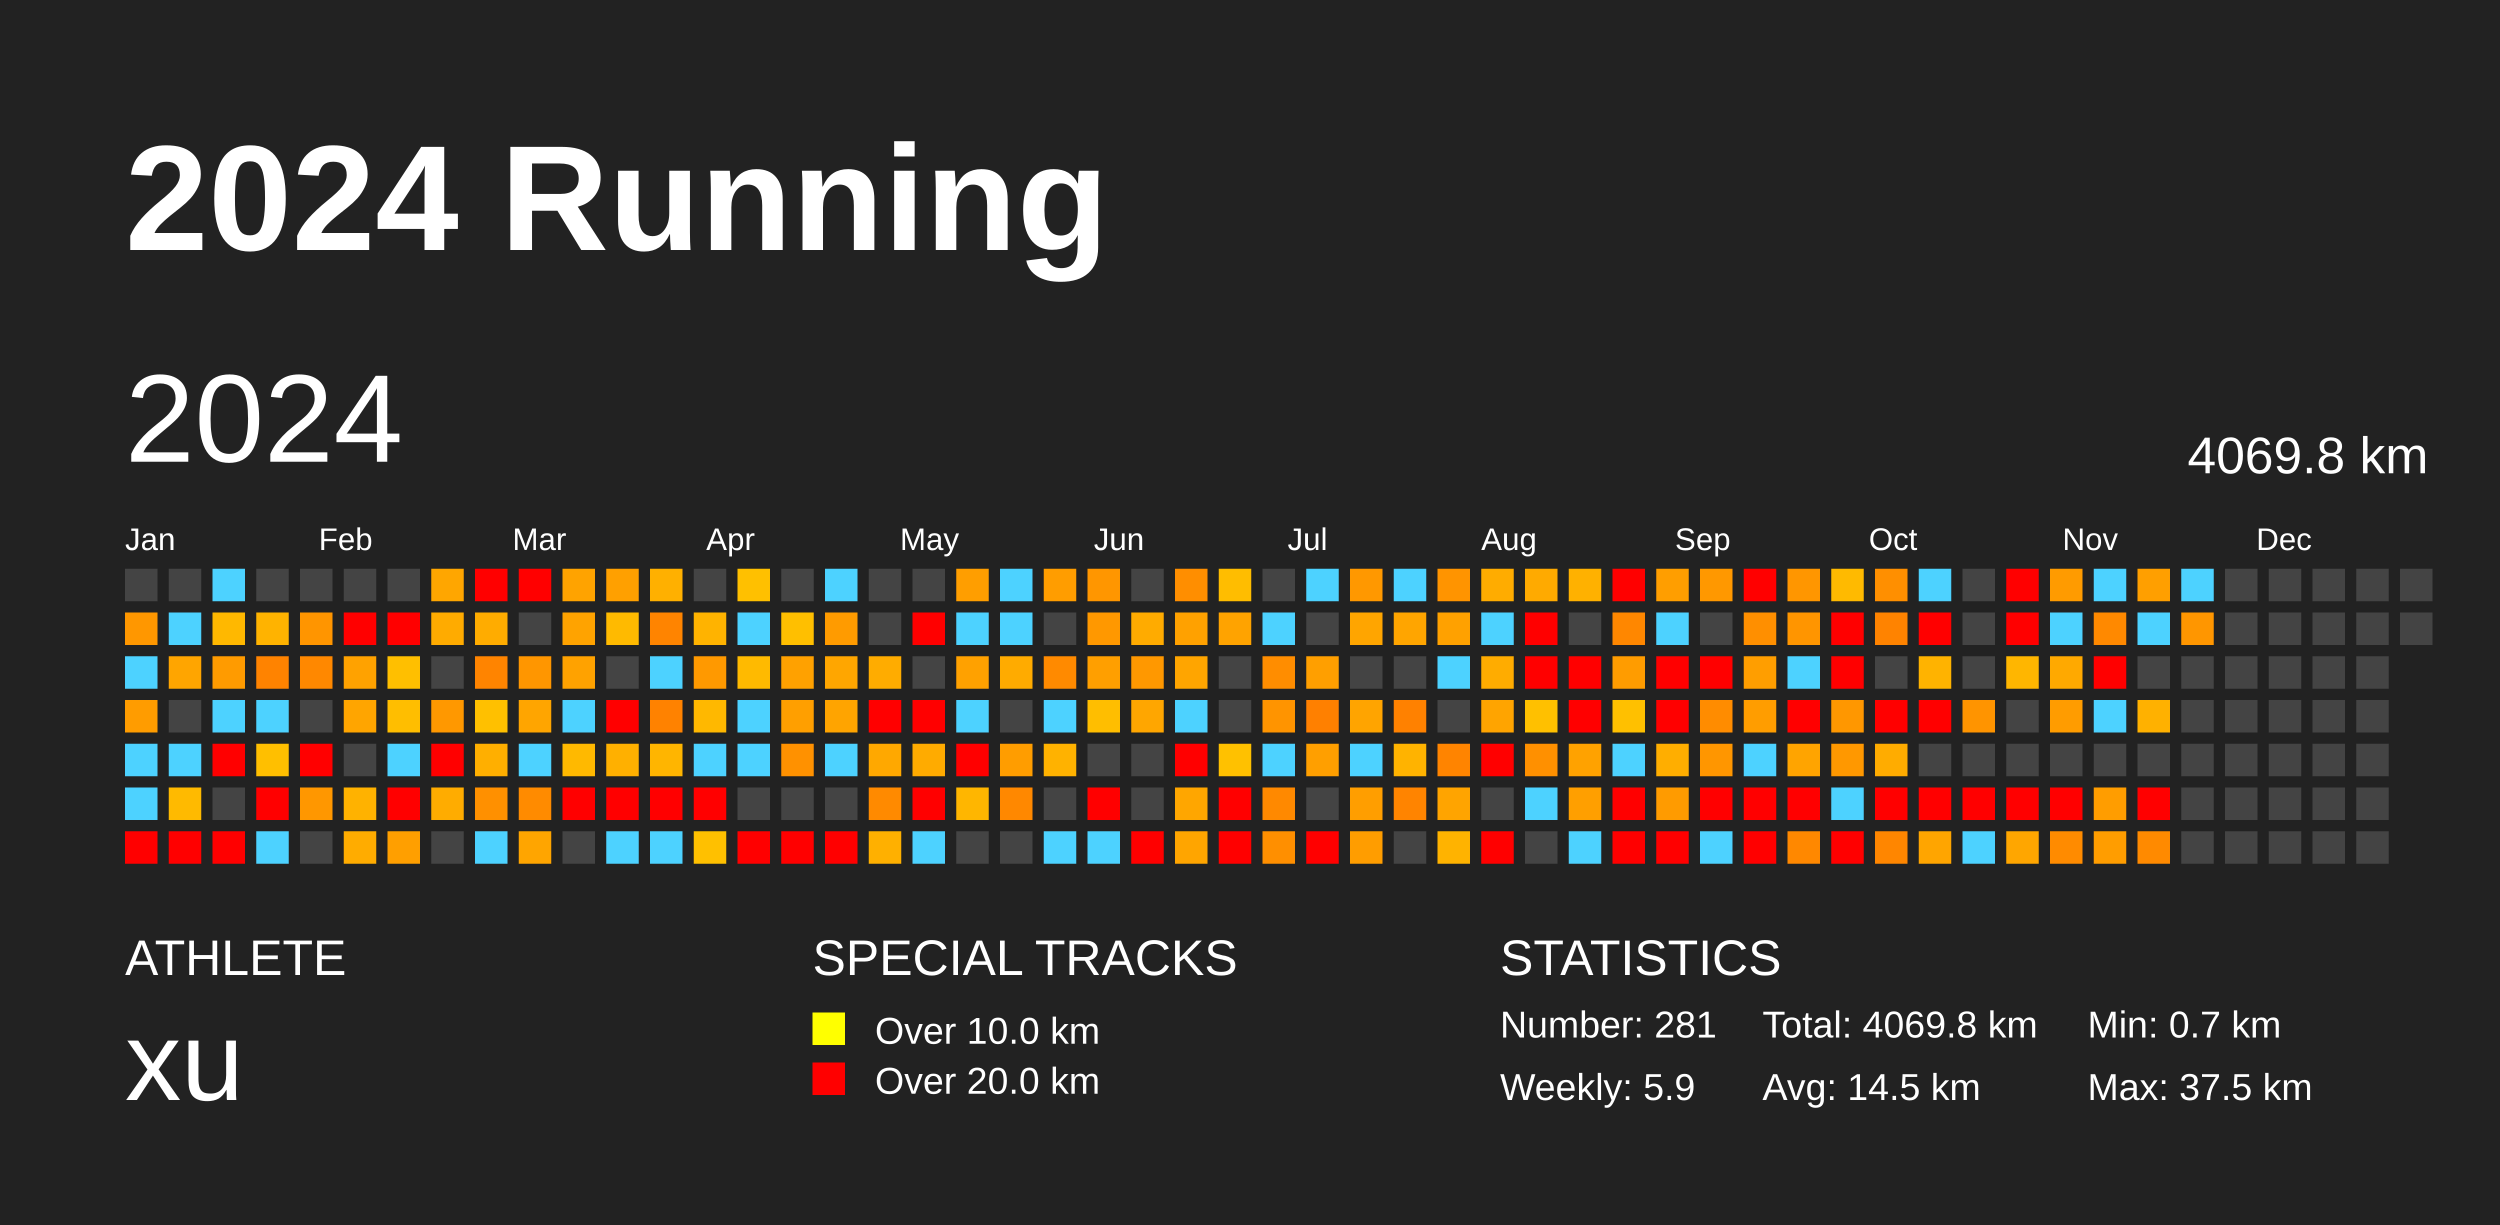
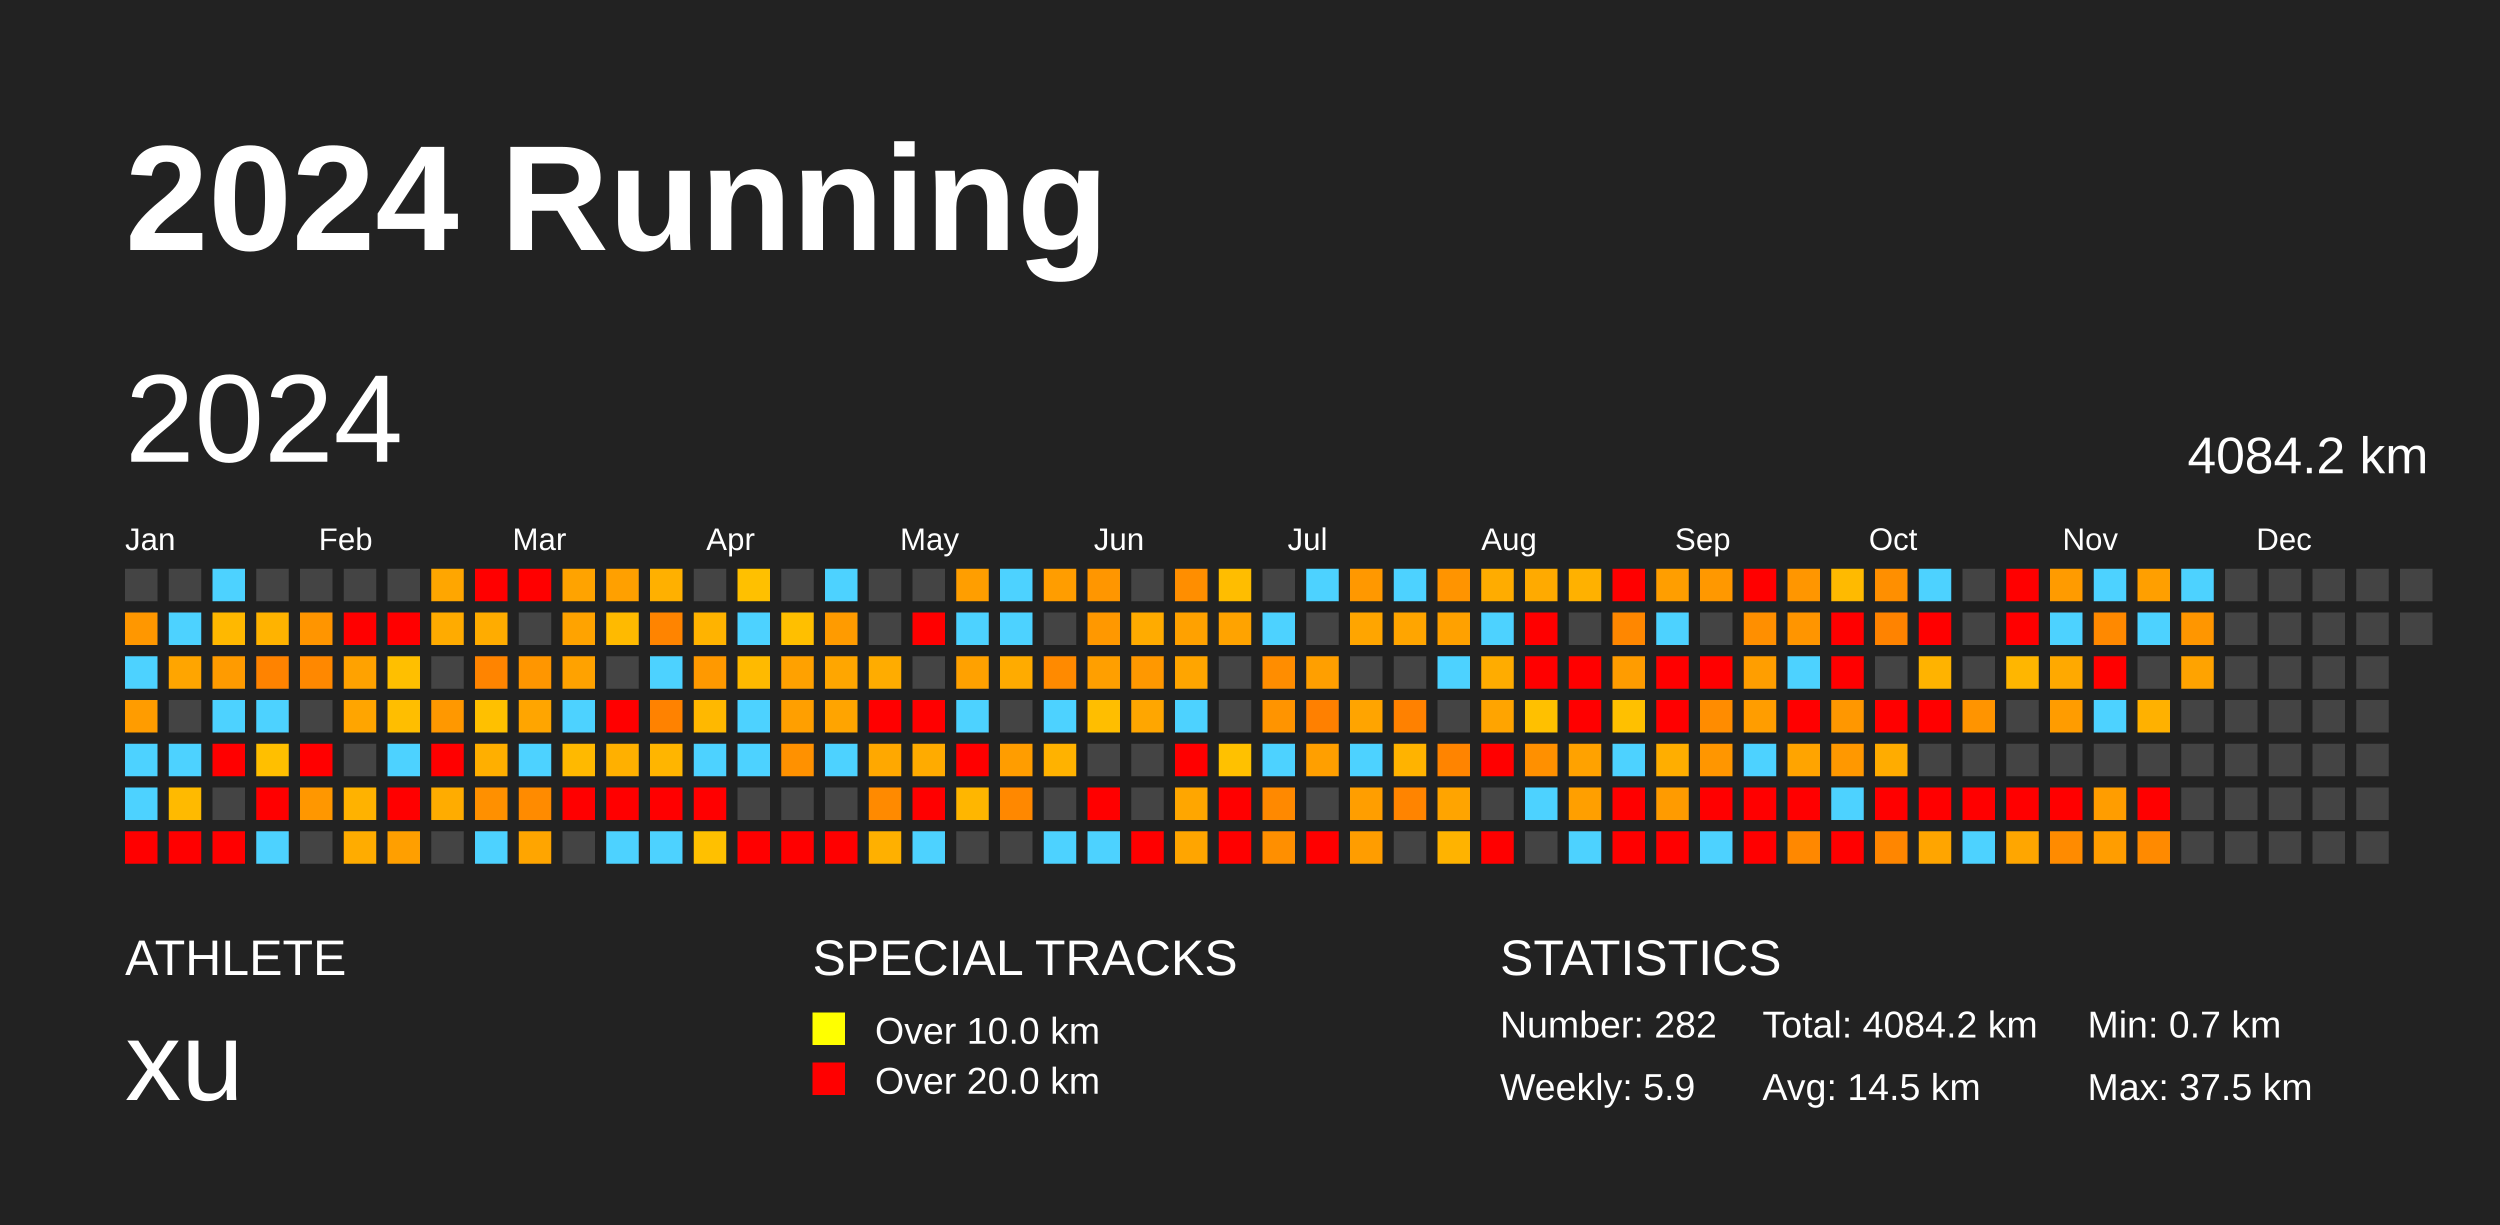
<svg xmlns="http://www.w3.org/2000/svg" baseProfile="full" height="98mm" version="1.1" viewBox="0,0,200,98" width="200mm">
  <defs />
  <rect fill="#222222" height="98" width="200" x="0" y="0" />
  <text fill="#FFFFFF" style="font-size:12px; font-family:Arial; font-weight:bold;" x="10" y="20">2024 Running</text>
  <text fill="#FFFFFF" style="font-size:4px; font-family:Arial" x="10" y="78">ATHLETE</text>
  <text fill="#FFFFFF" style="font-size:9px; font-family:Arial" x="10" y="88">xu</text>
  <text fill="#FFFFFF" style="font-size:4px; font-family:Arial" x="65" y="78">SPECIAL TRACKS</text>
  <rect fill="yellow" height="2.6" width="2.6" x="65" y="81" />
  <text fill="#FFFFFF" style="font-size:3px; font-family:Arial" x="70" y="83.5">Over 10.0 km</text>
  <rect fill="red" height="2.6" width="2.6" x="65" y="85" />
  <text fill="#FFFFFF" style="font-size:3px; font-family:Arial" x="70" y="87.5">Over 20.0 km</text>
  <text fill="#FFFFFF" style="font-size:4px; font-family:Arial" x="120" y="78">STATISTICS</text>
-   <text fill="#FFFFFF" style="font-size:3px; font-family:Arial" x="120" y="83">Number: 281</text>
+   <text fill="#FFFFFF" style="font-size:3px; font-family:Arial" x="120" y="83">Number: 282</text>
  <text fill="#FFFFFF" style="font-size:3px; font-family:Arial" x="120" y="88">Weekly: 5.9</text>
-   <text fill="#FFFFFF" style="font-size:3px; font-family:Arial" x="141" y="83">Total: 4069.8 km</text>
+   <text fill="#FFFFFF" style="font-size:3px; font-family:Arial" x="141" y="83">Total: 4084.2 km</text>
  <text fill="#FFFFFF" style="font-size:3px; font-family:Arial" x="141" y="88">Avg: 14.5 km</text>
  <text fill="#FFFFFF" style="font-size:3px; font-family:Arial" x="167" y="83">Min: 0.7 km</text>
  <text fill="#FFFFFF" style="font-size:3px; font-family:Arial" x="167" y="88">Max: 37.5 km</text>
  <text dominant-baseline="hanging" fill="#FFFFFF" style="font-size:10.0px; font-family:Arial;" x="10" y="30">2024</text>
-   <text dominant-baseline="hanging" fill="#FFFFFF" style="font-size:4.125px; font-family:Arial;" x="175" y="35">4069.8 km</text>
+   <text dominant-baseline="hanging" fill="#FFFFFF" style="font-size:4.125px; font-family:Arial;" x="175" y="35">4084.2 km</text>
  <text fill="#FFFFFF" style="font-size:2.5px; font-family:Arial" x="10.0" y="44">Jan</text>
  <text fill="#FFFFFF" style="font-size:2.5px; font-family:Arial" x="25.5" y="44">Feb</text>
  <text fill="#FFFFFF" style="font-size:2.5px; font-family:Arial" x="41.0" y="44">Mar</text>
  <text fill="#FFFFFF" style="font-size:2.5px; font-family:Arial" x="56.5" y="44">Apr</text>
  <text fill="#FFFFFF" style="font-size:2.5px; font-family:Arial" x="72.0" y="44">May</text>
  <text fill="#FFFFFF" style="font-size:2.5px; font-family:Arial" x="87.5" y="44">Jun</text>
  <text fill="#FFFFFF" style="font-size:2.5px; font-family:Arial" x="103.0" y="44">Jul</text>
  <text fill="#FFFFFF" style="font-size:2.5px; font-family:Arial" x="118.5" y="44">Aug</text>
  <text fill="#FFFFFF" style="font-size:2.5px; font-family:Arial" x="134.0" y="44">Sep</text>
  <text fill="#FFFFFF" style="font-size:2.5px; font-family:Arial" x="149.5" y="44">Oct</text>
  <text fill="#FFFFFF" style="font-size:2.5px; font-family:Arial" x="165.0" y="44">Nov</text>
  <text fill="#FFFFFF" style="font-size:2.5px; font-family:Arial" x="180.5" y="44">Dec</text>
  <rect fill="#444444" height="2.6" width="2.6" x="10.0" y="45.5" />
  <rect fill="#ff9700" height="2.6" width="2.6" x="10.0" y="49.0" />
  <rect fill="#4dd2ff" height="2.6" width="2.6" x="10.0" y="52.5" />
  <rect fill="#ff9c00" height="2.6" width="2.6" x="10.0" y="56.0" />
  <rect fill="#4dd2ff" height="2.6" width="2.6" x="10.0" y="59.5" />
  <rect fill="#4dd2ff" height="2.6" width="2.6" x="10.0" y="63.0" />
  <rect fill="red" height="2.6" width="2.6" x="10.0" y="66.5" />
  <rect fill="#444444" height="2.6" width="2.6" x="13.5" y="45.5" />
  <rect fill="#4dd2ff" height="2.6" width="2.6" x="13.5" y="49.0" />
  <rect fill="#ffa500" height="2.6" width="2.6" x="13.5" y="52.5" />
  <rect fill="#444444" height="2.6" width="2.6" x="13.5" y="56.0" />
  <rect fill="#4dd2ff" height="2.6" width="2.6" x="13.5" y="59.5" />
  <rect fill="#ffba00" height="2.6" width="2.6" x="13.5" y="63.0" />
  <rect fill="red" height="2.6" width="2.6" x="13.5" y="66.5" />
  <rect fill="#4dd2ff" height="2.6" width="2.6" x="17.0" y="45.5" />
  <rect fill="#ffb800" height="2.6" width="2.6" x="17.0" y="49.0" />
  <rect fill="#ff9b00" height="2.6" width="2.6" x="17.0" y="52.5" />
  <rect fill="#4dd2ff" height="2.6" width="2.6" x="17.0" y="56.0" />
  <rect fill="red" height="2.6" width="2.6" x="17.0" y="59.5" />
  <rect fill="#444444" height="2.6" width="2.6" x="17.0" y="63.0" />
  <rect fill="red" height="2.6" width="2.6" x="17.0" y="66.5" />
  <rect fill="#444444" height="2.6" width="2.6" x="20.5" y="45.5" />
  <rect fill="#ffb300" height="2.6" width="2.6" x="20.5" y="49.0" />
  <rect fill="#ff8300" height="2.6" width="2.6" x="20.5" y="52.5" />
  <rect fill="#4dd2ff" height="2.6" width="2.6" x="20.5" y="56.0" />
  <rect fill="#ffbf00" height="2.6" width="2.6" x="20.5" y="59.5" />
  <rect fill="red" height="2.6" width="2.6" x="20.5" y="63.0" />
  <rect fill="#4dd2ff" height="2.6" width="2.6" x="20.5" y="66.5" />
  <rect fill="#444444" height="2.6" width="2.6" x="24.0" y="45.5" />
  <rect fill="#ff9500" height="2.6" width="2.6" x="24.0" y="49.0" />
  <rect fill="#ff8800" height="2.6" width="2.6" x="24.0" y="52.5" />
  <rect fill="#444444" height="2.6" width="2.6" x="24.0" y="56.0" />
  <rect fill="red" height="2.6" width="2.6" x="24.0" y="59.5" />
  <rect fill="#ff9700" height="2.6" width="2.6" x="24.0" y="63.0" />
  <rect fill="#444444" height="2.6" width="2.6" x="24.0" y="66.5" />
  <rect fill="#444444" height="2.6" width="2.6" x="27.5" y="45.5" />
  <rect fill="red" height="2.6" width="2.6" x="27.5" y="49.0" />
  <rect fill="#ffa200" height="2.6" width="2.6" x="27.5" y="52.5" />
  <rect fill="#ffa500" height="2.6" width="2.6" x="27.5" y="56.0" />
  <rect fill="#444444" height="2.6" width="2.6" x="27.5" y="59.5" />
  <rect fill="#ffb200" height="2.6" width="2.6" x="27.5" y="63.0" />
  <rect fill="#ffac00" height="2.6" width="2.6" x="27.5" y="66.5" />
  <rect fill="#444444" height="2.6" width="2.6" x="31.0" y="45.5" />
  <rect fill="red" height="2.6" width="2.6" x="31.0" y="49.0" />
  <rect fill="#ffbf00" height="2.6" width="2.6" x="31.0" y="52.5" />
  <rect fill="#ffbe00" height="2.6" width="2.6" x="31.0" y="56.0" />
  <rect fill="#4dd2ff" height="2.6" width="2.6" x="31.0" y="59.5" />
  <rect fill="red" height="2.6" width="2.6" x="31.0" y="63.0" />
  <rect fill="#ff9f00" height="2.6" width="2.6" x="31.0" y="66.5" />
  <rect fill="#ffa600" height="2.6" width="2.6" x="34.5" y="45.5" />
  <rect fill="#ffab00" height="2.6" width="2.6" x="34.5" y="49.0" />
  <rect fill="#444444" height="2.6" width="2.6" x="34.5" y="52.5" />
  <rect fill="#ff9800" height="2.6" width="2.6" x="34.5" y="56.0" />
  <rect fill="red" height="2.6" width="2.6" x="34.5" y="59.5" />
  <rect fill="#ffac00" height="2.6" width="2.6" x="34.5" y="63.0" />
  <rect fill="#444444" height="2.6" width="2.6" x="34.5" y="66.5" />
  <rect fill="red" height="2.6" width="2.6" x="38.0" y="45.5" />
  <rect fill="#ffac00" height="2.6" width="2.6" x="38.0" y="49.0" />
  <rect fill="#ff8400" height="2.6" width="2.6" x="38.0" y="52.5" />
  <rect fill="#ffc000" height="2.6" width="2.6" x="38.0" y="56.0" />
  <rect fill="#ffaf00" height="2.6" width="2.6" x="38.0" y="59.5" />
  <rect fill="#ff9000" height="2.6" width="2.6" x="38.0" y="63.0" />
  <rect fill="#4dd2ff" height="2.6" width="2.6" x="38.0" y="66.5" />
  <rect fill="red" height="2.6" width="2.6" x="41.5" y="45.5" />
  <rect fill="#444444" height="2.6" width="2.6" x="41.5" y="49.0" />
  <rect fill="#ff9600" height="2.6" width="2.6" x="41.5" y="52.5" />
  <rect fill="#ffa500" height="2.6" width="2.6" x="41.5" y="56.0" />
  <rect fill="#4dd2ff" height="2.6" width="2.6" x="41.5" y="59.5" />
  <rect fill="#ff8b00" height="2.6" width="2.6" x="41.5" y="63.0" />
  <rect fill="#ffa500" height="2.6" width="2.6" x="41.5" y="66.5" />
  <rect fill="#ffa300" height="2.6" width="2.6" x="45.0" y="45.5" />
  <rect fill="#ffa300" height="2.6" width="2.6" x="45.0" y="49.0" />
  <rect fill="#ffa200" height="2.6" width="2.6" x="45.0" y="52.5" />
  <rect fill="#4dd2ff" height="2.6" width="2.6" x="45.0" y="56.0" />
  <rect fill="#ffb900" height="2.6" width="2.6" x="45.0" y="59.5" />
  <rect fill="red" height="2.6" width="2.6" x="45.0" y="63.0" />
  <rect fill="#444444" height="2.6" width="2.6" x="45.0" y="66.5" />
  <rect fill="#ffa000" height="2.6" width="2.6" x="48.5" y="45.5" />
  <rect fill="#ffba00" height="2.6" width="2.6" x="48.5" y="49.0" />
  <rect fill="#444444" height="2.6" width="2.6" x="48.5" y="52.5" />
  <rect fill="red" height="2.6" width="2.6" x="48.5" y="56.0" />
  <rect fill="#ffb000" height="2.6" width="2.6" x="48.5" y="59.5" />
  <rect fill="red" height="2.6" width="2.6" x="48.5" y="63.0" />
  <rect fill="#4dd2ff" height="2.6" width="2.6" x="48.5" y="66.5" />
  <rect fill="#ffb000" height="2.6" width="2.6" x="52.0" y="45.5" />
  <rect fill="#ff8400" height="2.6" width="2.6" x="52.0" y="49.0" />
  <rect fill="#4dd2ff" height="2.6" width="2.6" x="52.0" y="52.5" />
  <rect fill="#ff8200" height="2.6" width="2.6" x="52.0" y="56.0" />
  <rect fill="#ffb500" height="2.6" width="2.6" x="52.0" y="59.5" />
  <rect fill="red" height="2.6" width="2.6" x="52.0" y="63.0" />
  <rect fill="#4dd2ff" height="2.6" width="2.6" x="52.0" y="66.5" />
  <rect fill="#444444" height="2.6" width="2.6" x="55.5" y="45.5" />
  <rect fill="#ffb300" height="2.6" width="2.6" x="55.5" y="49.0" />
  <rect fill="#ff9900" height="2.6" width="2.6" x="55.5" y="52.5" />
  <rect fill="#ffb800" height="2.6" width="2.6" x="55.5" y="56.0" />
  <rect fill="#4dd2ff" height="2.6" width="2.6" x="55.5" y="59.5" />
  <rect fill="red" height="2.6" width="2.6" x="55.5" y="63.0" />
  <rect fill="#ffc000" height="2.6" width="2.6" x="55.5" y="66.5" />
  <rect fill="#ffc000" height="2.6" width="2.6" x="59.0" y="45.5" />
  <rect fill="#4dd2ff" height="2.6" width="2.6" x="59.0" y="49.0" />
  <rect fill="#ffba00" height="2.6" width="2.6" x="59.0" y="52.5" />
  <rect fill="#4dd2ff" height="2.6" width="2.6" x="59.0" y="56.0" />
  <rect fill="#4dd2ff" height="2.6" width="2.6" x="59.0" y="59.5" />
  <rect fill="#444444" height="2.6" width="2.6" x="59.0" y="63.0" />
  <rect fill="red" height="2.6" width="2.6" x="59.0" y="66.5" />
  <rect fill="#444444" height="2.6" width="2.6" x="62.5" y="45.5" />
  <rect fill="#ffbf00" height="2.6" width="2.6" x="62.5" y="49.0" />
  <rect fill="#ffa100" height="2.6" width="2.6" x="62.5" y="52.5" />
  <rect fill="#ff9f00" height="2.6" width="2.6" x="62.5" y="56.0" />
  <rect fill="#ff9100" height="2.6" width="2.6" x="62.5" y="59.5" />
  <rect fill="#444444" height="2.6" width="2.6" x="62.5" y="63.0" />
  <rect fill="red" height="2.6" width="2.6" x="62.5" y="66.5" />
  <rect fill="#4dd2ff" height="2.6" width="2.6" x="66.0" y="45.5" />
  <rect fill="#ff9b00" height="2.6" width="2.6" x="66.0" y="49.0" />
  <rect fill="#ffa600" height="2.6" width="2.6" x="66.0" y="52.5" />
  <rect fill="#ffa400" height="2.6" width="2.6" x="66.0" y="56.0" />
  <rect fill="#4dd2ff" height="2.6" width="2.6" x="66.0" y="59.5" />
  <rect fill="#444444" height="2.6" width="2.6" x="66.0" y="63.0" />
  <rect fill="red" height="2.6" width="2.6" x="66.0" y="66.5" />
  <rect fill="#444444" height="2.6" width="2.6" x="69.5" y="45.5" />
  <rect fill="#444444" height="2.6" width="2.6" x="69.5" y="49.0" />
  <rect fill="#ffac00" height="2.6" width="2.6" x="69.5" y="52.5" />
  <rect fill="red" height="2.6" width="2.6" x="69.5" y="56.0" />
  <rect fill="#ffa800" height="2.6" width="2.6" x="69.5" y="59.5" />
  <rect fill="#ff8a00" height="2.6" width="2.6" x="69.5" y="63.0" />
  <rect fill="#ffb000" height="2.6" width="2.6" x="69.5" y="66.5" />
  <rect fill="#444444" height="2.6" width="2.6" x="73.0" y="45.5" />
  <rect fill="red" height="2.6" width="2.6" x="73.0" y="49.0" />
  <rect fill="#444444" height="2.6" width="2.6" x="73.0" y="52.5" />
  <rect fill="red" height="2.6" width="2.6" x="73.0" y="56.0" />
  <rect fill="#ffab00" height="2.6" width="2.6" x="73.0" y="59.5" />
  <rect fill="red" height="2.6" width="2.6" x="73.0" y="63.0" />
  <rect fill="#4dd2ff" height="2.6" width="2.6" x="73.0" y="66.5" />
  <rect fill="#ff9e00" height="2.6" width="2.6" x="76.5" y="45.5" />
  <rect fill="#4dd2ff" height="2.6" width="2.6" x="76.5" y="49.0" />
  <rect fill="#ffa100" height="2.6" width="2.6" x="76.5" y="52.5" />
  <rect fill="#4dd2ff" height="2.6" width="2.6" x="76.5" y="56.0" />
  <rect fill="red" height="2.6" width="2.6" x="76.5" y="59.5" />
  <rect fill="#ffb600" height="2.6" width="2.6" x="76.5" y="63.0" />
  <rect fill="#444444" height="2.6" width="2.6" x="76.5" y="66.5" />
  <rect fill="#4dd2ff" height="2.6" width="2.6" x="80.0" y="45.5" />
  <rect fill="#4dd2ff" height="2.6" width="2.6" x="80.0" y="49.0" />
  <rect fill="#ffab00" height="2.6" width="2.6" x="80.0" y="52.5" />
  <rect fill="#444444" height="2.6" width="2.6" x="80.0" y="56.0" />
  <rect fill="#ff9d00" height="2.6" width="2.6" x="80.0" y="59.5" />
  <rect fill="#ff8800" height="2.6" width="2.6" x="80.0" y="63.0" />
  <rect fill="#444444" height="2.6" width="2.6" x="80.0" y="66.5" />
  <rect fill="#ff9d00" height="2.6" width="2.6" x="83.5" y="45.5" />
  <rect fill="#444444" height="2.6" width="2.6" x="83.5" y="49.0" />
  <rect fill="#ff8a00" height="2.6" width="2.6" x="83.5" y="52.5" />
  <rect fill="#4dd2ff" height="2.6" width="2.6" x="83.5" y="56.0" />
  <rect fill="#ffb200" height="2.6" width="2.6" x="83.5" y="59.5" />
  <rect fill="#444444" height="2.6" width="2.6" x="83.5" y="63.0" />
  <rect fill="#4dd2ff" height="2.6" width="2.6" x="83.5" y="66.5" />
  <rect fill="#ff9600" height="2.6" width="2.6" x="87.0" y="45.5" />
  <rect fill="#ff9800" height="2.6" width="2.6" x="87.0" y="49.0" />
  <rect fill="#ff9f00" height="2.6" width="2.6" x="87.0" y="52.5" />
  <rect fill="#ffbe00" height="2.6" width="2.6" x="87.0" y="56.0" />
  <rect fill="#444444" height="2.6" width="2.6" x="87.0" y="59.5" />
  <rect fill="red" height="2.6" width="2.6" x="87.0" y="63.0" />
  <rect fill="#4dd2ff" height="2.6" width="2.6" x="87.0" y="66.5" />
  <rect fill="#444444" height="2.6" width="2.6" x="90.5" y="45.5" />
  <rect fill="#ffab00" height="2.6" width="2.6" x="90.5" y="49.0" />
  <rect fill="#ff9800" height="2.6" width="2.6" x="90.5" y="52.5" />
  <rect fill="#ffa600" height="2.6" width="2.6" x="90.5" y="56.0" />
  <rect fill="#444444" height="2.6" width="2.6" x="90.5" y="59.5" />
  <rect fill="#444444" height="2.6" width="2.6" x="90.5" y="63.0" />
  <rect fill="red" height="2.6" width="2.6" x="90.5" y="66.5" />
  <rect fill="#ff8e00" height="2.6" width="2.6" x="94.0" y="45.5" />
  <rect fill="#ffa100" height="2.6" width="2.6" x="94.0" y="49.0" />
  <rect fill="#ffa500" height="2.6" width="2.6" x="94.0" y="52.5" />
  <rect fill="#4dd2ff" height="2.6" width="2.6" x="94.0" y="56.0" />
  <rect fill="red" height="2.6" width="2.6" x="94.0" y="59.5" />
  <rect fill="#ffa600" height="2.6" width="2.6" x="94.0" y="63.0" />
  <rect fill="#ffa500" height="2.6" width="2.6" x="94.0" y="66.5" />
  <rect fill="#ffbd00" height="2.6" width="2.6" x="97.5" y="45.5" />
  <rect fill="#ffa300" height="2.6" width="2.6" x="97.5" y="49.0" />
  <rect fill="#444444" height="2.6" width="2.6" x="97.5" y="52.5" />
  <rect fill="#444444" height="2.6" width="2.6" x="97.5" y="56.0" />
  <rect fill="#ffc100" height="2.6" width="2.6" x="97.5" y="59.5" />
  <rect fill="red" height="2.6" width="2.6" x="97.5" y="63.0" />
  <rect fill="red" height="2.6" width="2.6" x="97.5" y="66.5" />
  <rect fill="#444444" height="2.6" width="2.6" x="101.0" y="45.5" />
  <rect fill="#4dd2ff" height="2.6" width="2.6" x="101.0" y="49.0" />
  <rect fill="#ff8d00" height="2.6" width="2.6" x="101.0" y="52.5" />
  <rect fill="#ff9400" height="2.6" width="2.6" x="101.0" y="56.0" />
  <rect fill="#4dd2ff" height="2.6" width="2.6" x="101.0" y="59.5" />
  <rect fill="#ff8900" height="2.6" width="2.6" x="101.0" y="63.0" />
  <rect fill="#ff8f00" height="2.6" width="2.6" x="101.0" y="66.5" />
  <rect fill="#4dd2ff" height="2.6" width="2.6" x="104.5" y="45.5" />
  <rect fill="#444444" height="2.6" width="2.6" x="104.5" y="49.0" />
  <rect fill="#ff9f00" height="2.6" width="2.6" x="104.5" y="52.5" />
  <rect fill="#ff8000" height="2.6" width="2.6" x="104.5" y="56.0" />
  <rect fill="#ff9f00" height="2.6" width="2.6" x="104.5" y="59.5" />
  <rect fill="#444444" height="2.6" width="2.6" x="104.5" y="63.0" />
  <rect fill="red" height="2.6" width="2.6" x="104.5" y="66.5" />
  <rect fill="#ff9800" height="2.6" width="2.6" x="108.0" y="45.5" />
  <rect fill="#ffa500" height="2.6" width="2.6" x="108.0" y="49.0" />
  <rect fill="#444444" height="2.6" width="2.6" x="108.0" y="52.5" />
  <rect fill="#ffa400" height="2.6" width="2.6" x="108.0" y="56.0" />
  <rect fill="#4dd2ff" height="2.6" width="2.6" x="108.0" y="59.5" />
  <rect fill="#ff9e00" height="2.6" width="2.6" x="108.0" y="63.0" />
  <rect fill="#ff9d00" height="2.6" width="2.6" x="108.0" y="66.5" />
  <rect fill="#4dd2ff" height="2.6" width="2.6" x="111.5" y="45.5" />
  <rect fill="#ffa500" height="2.6" width="2.6" x="111.5" y="49.0" />
  <rect fill="#444444" height="2.6" width="2.6" x="111.5" y="52.5" />
  <rect fill="#ff8100" height="2.6" width="2.6" x="111.5" y="56.0" />
  <rect fill="#ffb300" height="2.6" width="2.6" x="111.5" y="59.5" />
  <rect fill="#ff8400" height="2.6" width="2.6" x="111.5" y="63.0" />
  <rect fill="#444444" height="2.6" width="2.6" x="111.5" y="66.5" />
  <rect fill="#ff9400" height="2.6" width="2.6" x="115.0" y="45.5" />
  <rect fill="#ffa100" height="2.6" width="2.6" x="115.0" y="49.0" />
  <rect fill="#4dd2ff" height="2.6" width="2.6" x="115.0" y="52.5" />
  <rect fill="#444444" height="2.6" width="2.6" x="115.0" y="56.0" />
  <rect fill="#ff8400" height="2.6" width="2.6" x="115.0" y="59.5" />
  <rect fill="#ffa400" height="2.6" width="2.6" x="115.0" y="63.0" />
  <rect fill="#ffb300" height="2.6" width="2.6" x="115.0" y="66.5" />
  <rect fill="#ffac00" height="2.6" width="2.6" x="118.5" y="45.5" />
  <rect fill="#4dd2ff" height="2.6" width="2.6" x="118.5" y="49.0" />
  <rect fill="#ffac00" height="2.6" width="2.6" x="118.5" y="52.5" />
  <rect fill="#ffa400" height="2.6" width="2.6" x="118.5" y="56.0" />
  <rect fill="red" height="2.6" width="2.6" x="118.5" y="59.5" />
  <rect fill="#444444" height="2.6" width="2.6" x="118.5" y="63.0" />
  <rect fill="red" height="2.6" width="2.6" x="118.5" y="66.5" />
  <rect fill="#ffaa00" height="2.6" width="2.6" x="122.0" y="45.5" />
  <rect fill="red" height="2.6" width="2.6" x="122.0" y="49.0" />
  <rect fill="red" height="2.6" width="2.6" x="122.0" y="52.5" />
  <rect fill="#ffc000" height="2.6" width="2.6" x="122.0" y="56.0" />
  <rect fill="#ff9000" height="2.6" width="2.6" x="122.0" y="59.5" />
  <rect fill="#4dd2ff" height="2.6" width="2.6" x="122.0" y="63.0" />
  <rect fill="#444444" height="2.6" width="2.6" x="122.0" y="66.5" />
  <rect fill="#ffb100" height="2.6" width="2.6" x="125.5" y="45.5" />
  <rect fill="#444444" height="2.6" width="2.6" x="125.5" y="49.0" />
  <rect fill="red" height="2.6" width="2.6" x="125.5" y="52.5" />
  <rect fill="red" height="2.6" width="2.6" x="125.5" y="56.0" />
  <rect fill="#ffa200" height="2.6" width="2.6" x="125.5" y="59.5" />
  <rect fill="#ff9f00" height="2.6" width="2.6" x="125.5" y="63.0" />
  <rect fill="#4dd2ff" height="2.6" width="2.6" x="125.5" y="66.5" />
  <rect fill="red" height="2.6" width="2.6" x="129.0" y="45.5" />
  <rect fill="#ff8700" height="2.6" width="2.6" x="129.0" y="49.0" />
  <rect fill="#ff9c00" height="2.6" width="2.6" x="129.0" y="52.5" />
  <rect fill="#ffc000" height="2.6" width="2.6" x="129.0" y="56.0" />
  <rect fill="#4dd2ff" height="2.6" width="2.6" x="129.0" y="59.5" />
  <rect fill="red" height="2.6" width="2.6" x="129.0" y="63.0" />
  <rect fill="red" height="2.6" width="2.6" x="129.0" y="66.5" />
  <rect fill="#ff9e00" height="2.6" width="2.6" x="132.5" y="45.5" />
  <rect fill="#4dd2ff" height="2.6" width="2.6" x="132.5" y="49.0" />
  <rect fill="red" height="2.6" width="2.6" x="132.5" y="52.5" />
  <rect fill="red" height="2.6" width="2.6" x="132.5" y="56.0" />
  <rect fill="#ffae00" height="2.6" width="2.6" x="132.5" y="59.5" />
  <rect fill="#ff9b00" height="2.6" width="2.6" x="132.5" y="63.0" />
  <rect fill="red" height="2.6" width="2.6" x="132.5" y="66.5" />
  <rect fill="#ff9800" height="2.6" width="2.6" x="136.0" y="45.5" />
  <rect fill="#444444" height="2.6" width="2.6" x="136.0" y="49.0" />
  <rect fill="red" height="2.6" width="2.6" x="136.0" y="52.5" />
  <rect fill="#ff8c00" height="2.6" width="2.6" x="136.0" y="56.0" />
  <rect fill="#ff9600" height="2.6" width="2.6" x="136.0" y="59.5" />
  <rect fill="red" height="2.6" width="2.6" x="136.0" y="63.0" />
  <rect fill="#4dd2ff" height="2.6" width="2.6" x="136.0" y="66.5" />
  <rect fill="red" height="2.6" width="2.6" x="139.5" y="45.5" />
  <rect fill="#ff8f00" height="2.6" width="2.6" x="139.5" y="49.0" />
  <rect fill="#ff9e00" height="2.6" width="2.6" x="139.5" y="52.5" />
  <rect fill="#ff9d00" height="2.6" width="2.6" x="139.5" y="56.0" />
  <rect fill="#4dd2ff" height="2.6" width="2.6" x="139.5" y="59.5" />
  <rect fill="red" height="2.6" width="2.6" x="139.5" y="63.0" />
  <rect fill="red" height="2.6" width="2.6" x="139.5" y="66.5" />
  <rect fill="#ff9600" height="2.6" width="2.6" x="143.0" y="45.5" />
  <rect fill="#ff9500" height="2.6" width="2.6" x="143.0" y="49.0" />
  <rect fill="#4dd2ff" height="2.6" width="2.6" x="143.0" y="52.5" />
  <rect fill="red" height="2.6" width="2.6" x="143.0" y="56.0" />
  <rect fill="#ffa400" height="2.6" width="2.6" x="143.0" y="59.5" />
  <rect fill="red" height="2.6" width="2.6" x="143.0" y="63.0" />
  <rect fill="#ff8800" height="2.6" width="2.6" x="143.0" y="66.5" />
  <rect fill="#ffba00" height="2.6" width="2.6" x="146.5" y="45.5" />
  <rect fill="red" height="2.6" width="2.6" x="146.5" y="49.0" />
  <rect fill="red" height="2.6" width="2.6" x="146.5" y="52.5" />
  <rect fill="#ff9700" height="2.6" width="2.6" x="146.5" y="56.0" />
  <rect fill="#ff9800" height="2.6" width="2.6" x="146.5" y="59.5" />
  <rect fill="#4dd2ff" height="2.6" width="2.6" x="146.5" y="63.0" />
  <rect fill="red" height="2.6" width="2.6" x="146.5" y="66.5" />
  <rect fill="#ff8f00" height="2.6" width="2.6" x="150.0" y="45.5" />
  <rect fill="#ff8300" height="2.6" width="2.6" x="150.0" y="49.0" />
  <rect fill="#444444" height="2.6" width="2.6" x="150.0" y="52.5" />
  <rect fill="red" height="2.6" width="2.6" x="150.0" y="56.0" />
  <rect fill="#ffac00" height="2.6" width="2.6" x="150.0" y="59.5" />
  <rect fill="red" height="2.6" width="2.6" x="150.0" y="63.0" />
  <rect fill="#ff8600" height="2.6" width="2.6" x="150.0" y="66.5" />
  <rect fill="#4dd2ff" height="2.6" width="2.6" x="153.5" y="45.5" />
  <rect fill="red" height="2.6" width="2.6" x="153.5" y="49.0" />
  <rect fill="#ffb300" height="2.6" width="2.6" x="153.5" y="52.5" />
  <rect fill="red" height="2.6" width="2.6" x="153.5" y="56.0" />
  <rect fill="#444444" height="2.6" width="2.6" x="153.5" y="59.5" />
  <rect fill="red" height="2.6" width="2.6" x="153.5" y="63.0" />
  <rect fill="#ffa500" height="2.6" width="2.6" x="153.5" y="66.5" />
  <rect fill="#444444" height="2.6" width="2.6" x="157.0" y="45.5" />
  <rect fill="#444444" height="2.6" width="2.6" x="157.0" y="49.0" />
  <rect fill="#444444" height="2.6" width="2.6" x="157.0" y="52.5" />
  <rect fill="#ff9400" height="2.6" width="2.6" x="157.0" y="56.0" />
  <rect fill="#444444" height="2.6" width="2.6" x="157.0" y="59.5" />
  <rect fill="red" height="2.6" width="2.6" x="157.0" y="63.0" />
  <rect fill="#4dd2ff" height="2.6" width="2.6" x="157.0" y="66.5" />
  <rect fill="red" height="2.6" width="2.6" x="160.5" y="45.5" />
  <rect fill="red" height="2.6" width="2.6" x="160.5" y="49.0" />
  <rect fill="#ffb600" height="2.6" width="2.6" x="160.5" y="52.5" />
  <rect fill="#444444" height="2.6" width="2.6" x="160.5" y="56.0" />
  <rect fill="#444444" height="2.6" width="2.6" x="160.5" y="59.5" />
  <rect fill="red" height="2.6" width="2.6" x="160.5" y="63.0" />
  <rect fill="#ffa600" height="2.6" width="2.6" x="160.5" y="66.5" />
  <rect fill="#ff9b00" height="2.6" width="2.6" x="164.0" y="45.5" />
  <rect fill="#4dd2ff" height="2.6" width="2.6" x="164.0" y="49.0" />
  <rect fill="#ffa900" height="2.6" width="2.6" x="164.0" y="52.5" />
  <rect fill="#ff9c00" height="2.6" width="2.6" x="164.0" y="56.0" />
  <rect fill="#444444" height="2.6" width="2.6" x="164.0" y="59.5" />
  <rect fill="red" height="2.6" width="2.6" x="164.0" y="63.0" />
  <rect fill="#ff8b00" height="2.6" width="2.6" x="164.0" y="66.5" />
  <rect fill="#4dd2ff" height="2.6" width="2.6" x="167.5" y="45.5" />
  <rect fill="#ff8900" height="2.6" width="2.6" x="167.5" y="49.0" />
  <rect fill="red" height="2.6" width="2.6" x="167.5" y="52.5" />
  <rect fill="#4dd2ff" height="2.6" width="2.6" x="167.5" y="56.0" />
  <rect fill="#444444" height="2.6" width="2.6" x="167.5" y="59.5" />
  <rect fill="#ff9d00" height="2.6" width="2.6" x="167.5" y="63.0" />
  <rect fill="#ff9d00" height="2.6" width="2.6" x="167.5" y="66.5" />
  <rect fill="#ff9f00" height="2.6" width="2.6" x="171.0" y="45.5" />
  <rect fill="#4dd2ff" height="2.6" width="2.6" x="171.0" y="49.0" />
  <rect fill="#444444" height="2.6" width="2.6" x="171.0" y="52.5" />
  <rect fill="#ffb100" height="2.6" width="2.6" x="171.0" y="56.0" />
  <rect fill="#444444" height="2.6" width="2.6" x="171.0" y="59.5" />
  <rect fill="red" height="2.6" width="2.6" x="171.0" y="63.0" />
  <rect fill="#ff8a00" height="2.6" width="2.6" x="171.0" y="66.5" />
  <rect fill="#4dd2ff" height="2.6" width="2.6" x="174.5" y="45.5" />
  <rect fill="#ff9600" height="2.6" width="2.6" x="174.5" y="49.0" />
-   <rect fill="#444444" height="2.6" width="2.6" x="174.5" y="52.5" />
+   <rect fill="#ffa300" height="2.6" width="2.6" x="174.5" y="52.5" />
  <rect fill="#444444" height="2.6" width="2.6" x="174.5" y="56.0" />
  <rect fill="#444444" height="2.6" width="2.6" x="174.5" y="59.5" />
  <rect fill="#444444" height="2.6" width="2.6" x="174.5" y="63.0" />
  <rect fill="#444444" height="2.6" width="2.6" x="174.5" y="66.5" />
  <rect fill="#444444" height="2.6" width="2.6" x="178.0" y="45.5" />
  <rect fill="#444444" height="2.6" width="2.6" x="178.0" y="49.0" />
  <rect fill="#444444" height="2.6" width="2.6" x="178.0" y="52.5" />
  <rect fill="#444444" height="2.6" width="2.6" x="178.0" y="56.0" />
  <rect fill="#444444" height="2.6" width="2.6" x="178.0" y="59.5" />
  <rect fill="#444444" height="2.6" width="2.6" x="178.0" y="63.0" />
  <rect fill="#444444" height="2.6" width="2.6" x="178.0" y="66.5" />
  <rect fill="#444444" height="2.6" width="2.6" x="181.5" y="45.5" />
  <rect fill="#444444" height="2.6" width="2.6" x="181.5" y="49.0" />
  <rect fill="#444444" height="2.6" width="2.6" x="181.5" y="52.5" />
  <rect fill="#444444" height="2.6" width="2.6" x="181.5" y="56.0" />
  <rect fill="#444444" height="2.6" width="2.6" x="181.5" y="59.5" />
  <rect fill="#444444" height="2.6" width="2.6" x="181.5" y="63.0" />
  <rect fill="#444444" height="2.6" width="2.6" x="181.5" y="66.5" />
  <rect fill="#444444" height="2.6" width="2.6" x="185.0" y="45.5" />
  <rect fill="#444444" height="2.6" width="2.6" x="185.0" y="49.0" />
  <rect fill="#444444" height="2.6" width="2.6" x="185.0" y="52.5" />
  <rect fill="#444444" height="2.6" width="2.6" x="185.0" y="56.0" />
  <rect fill="#444444" height="2.6" width="2.6" x="185.0" y="59.5" />
  <rect fill="#444444" height="2.6" width="2.6" x="185.0" y="63.0" />
  <rect fill="#444444" height="2.6" width="2.6" x="185.0" y="66.5" />
  <rect fill="#444444" height="2.6" width="2.6" x="188.5" y="45.5" />
  <rect fill="#444444" height="2.6" width="2.6" x="188.5" y="49.0" />
  <rect fill="#444444" height="2.6" width="2.6" x="188.5" y="52.5" />
  <rect fill="#444444" height="2.6" width="2.6" x="188.5" y="56.0" />
  <rect fill="#444444" height="2.6" width="2.6" x="188.5" y="59.5" />
  <rect fill="#444444" height="2.6" width="2.6" x="188.5" y="63.0" />
  <rect fill="#444444" height="2.6" width="2.6" x="188.5" y="66.5" />
  <rect fill="#444444" height="2.6" width="2.6" x="192.0" y="45.5" />
  <rect fill="#444444" height="2.6" width="2.6" x="192.0" y="49.0" />
</svg>
